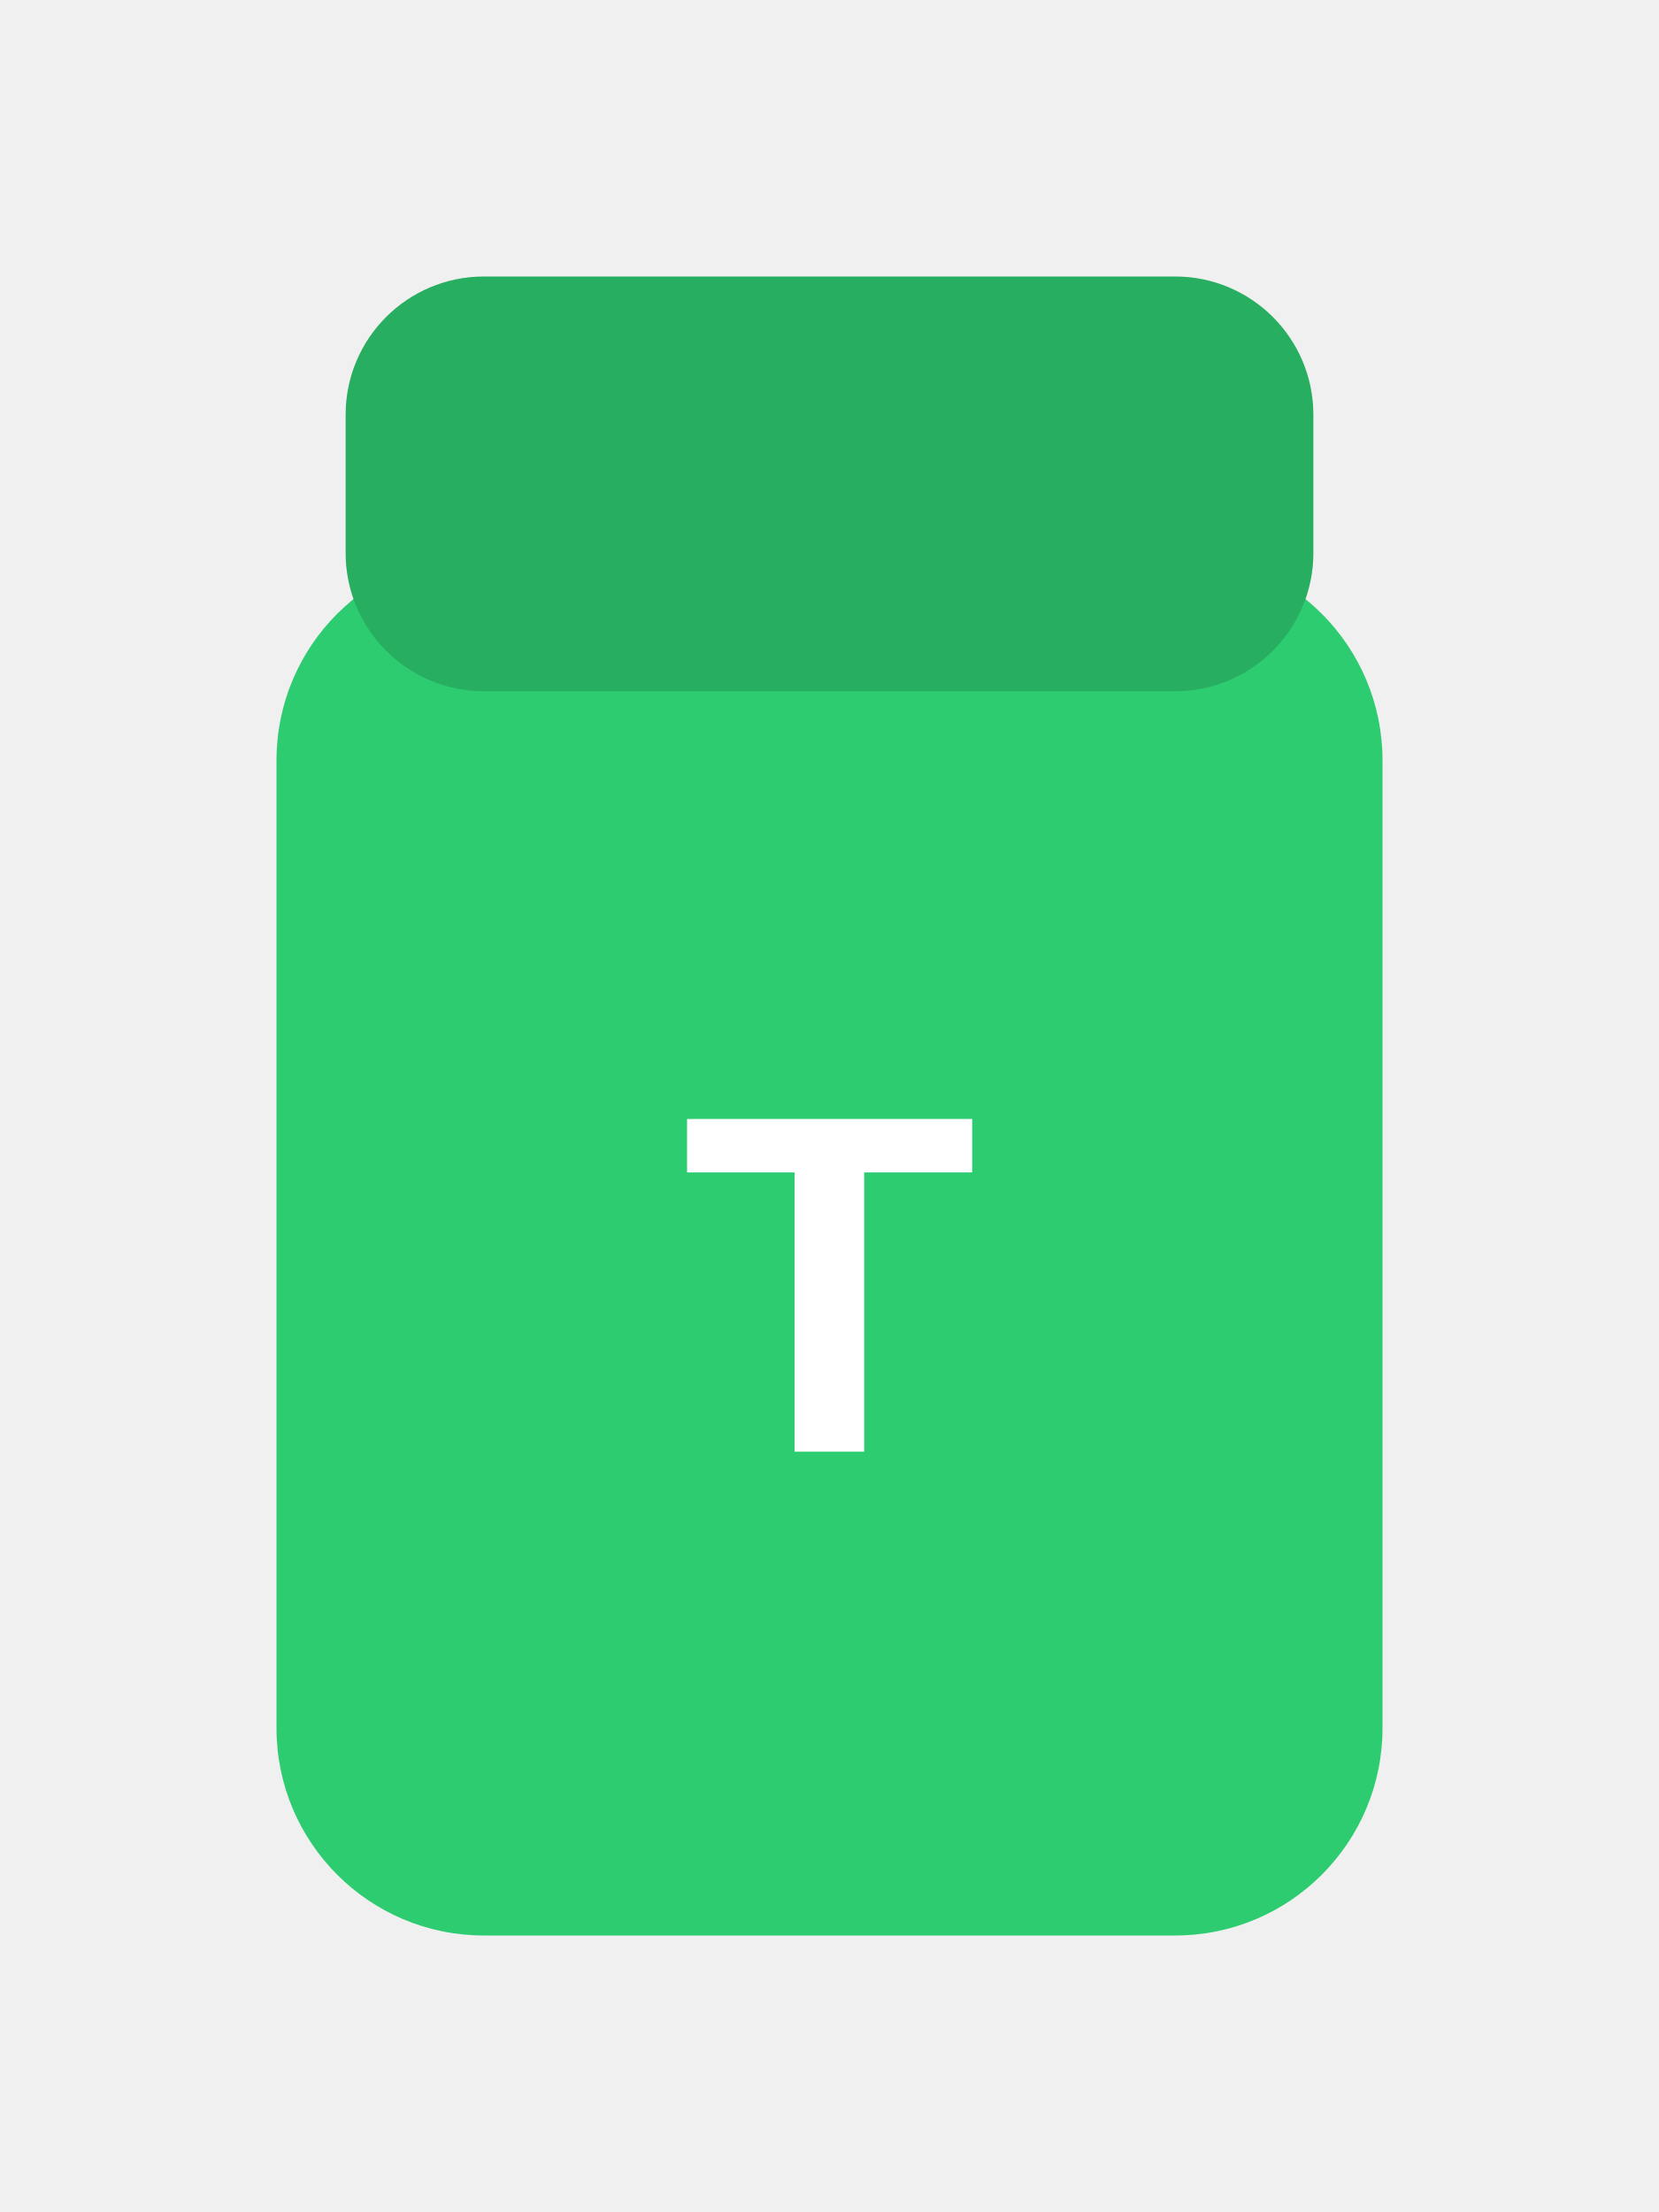
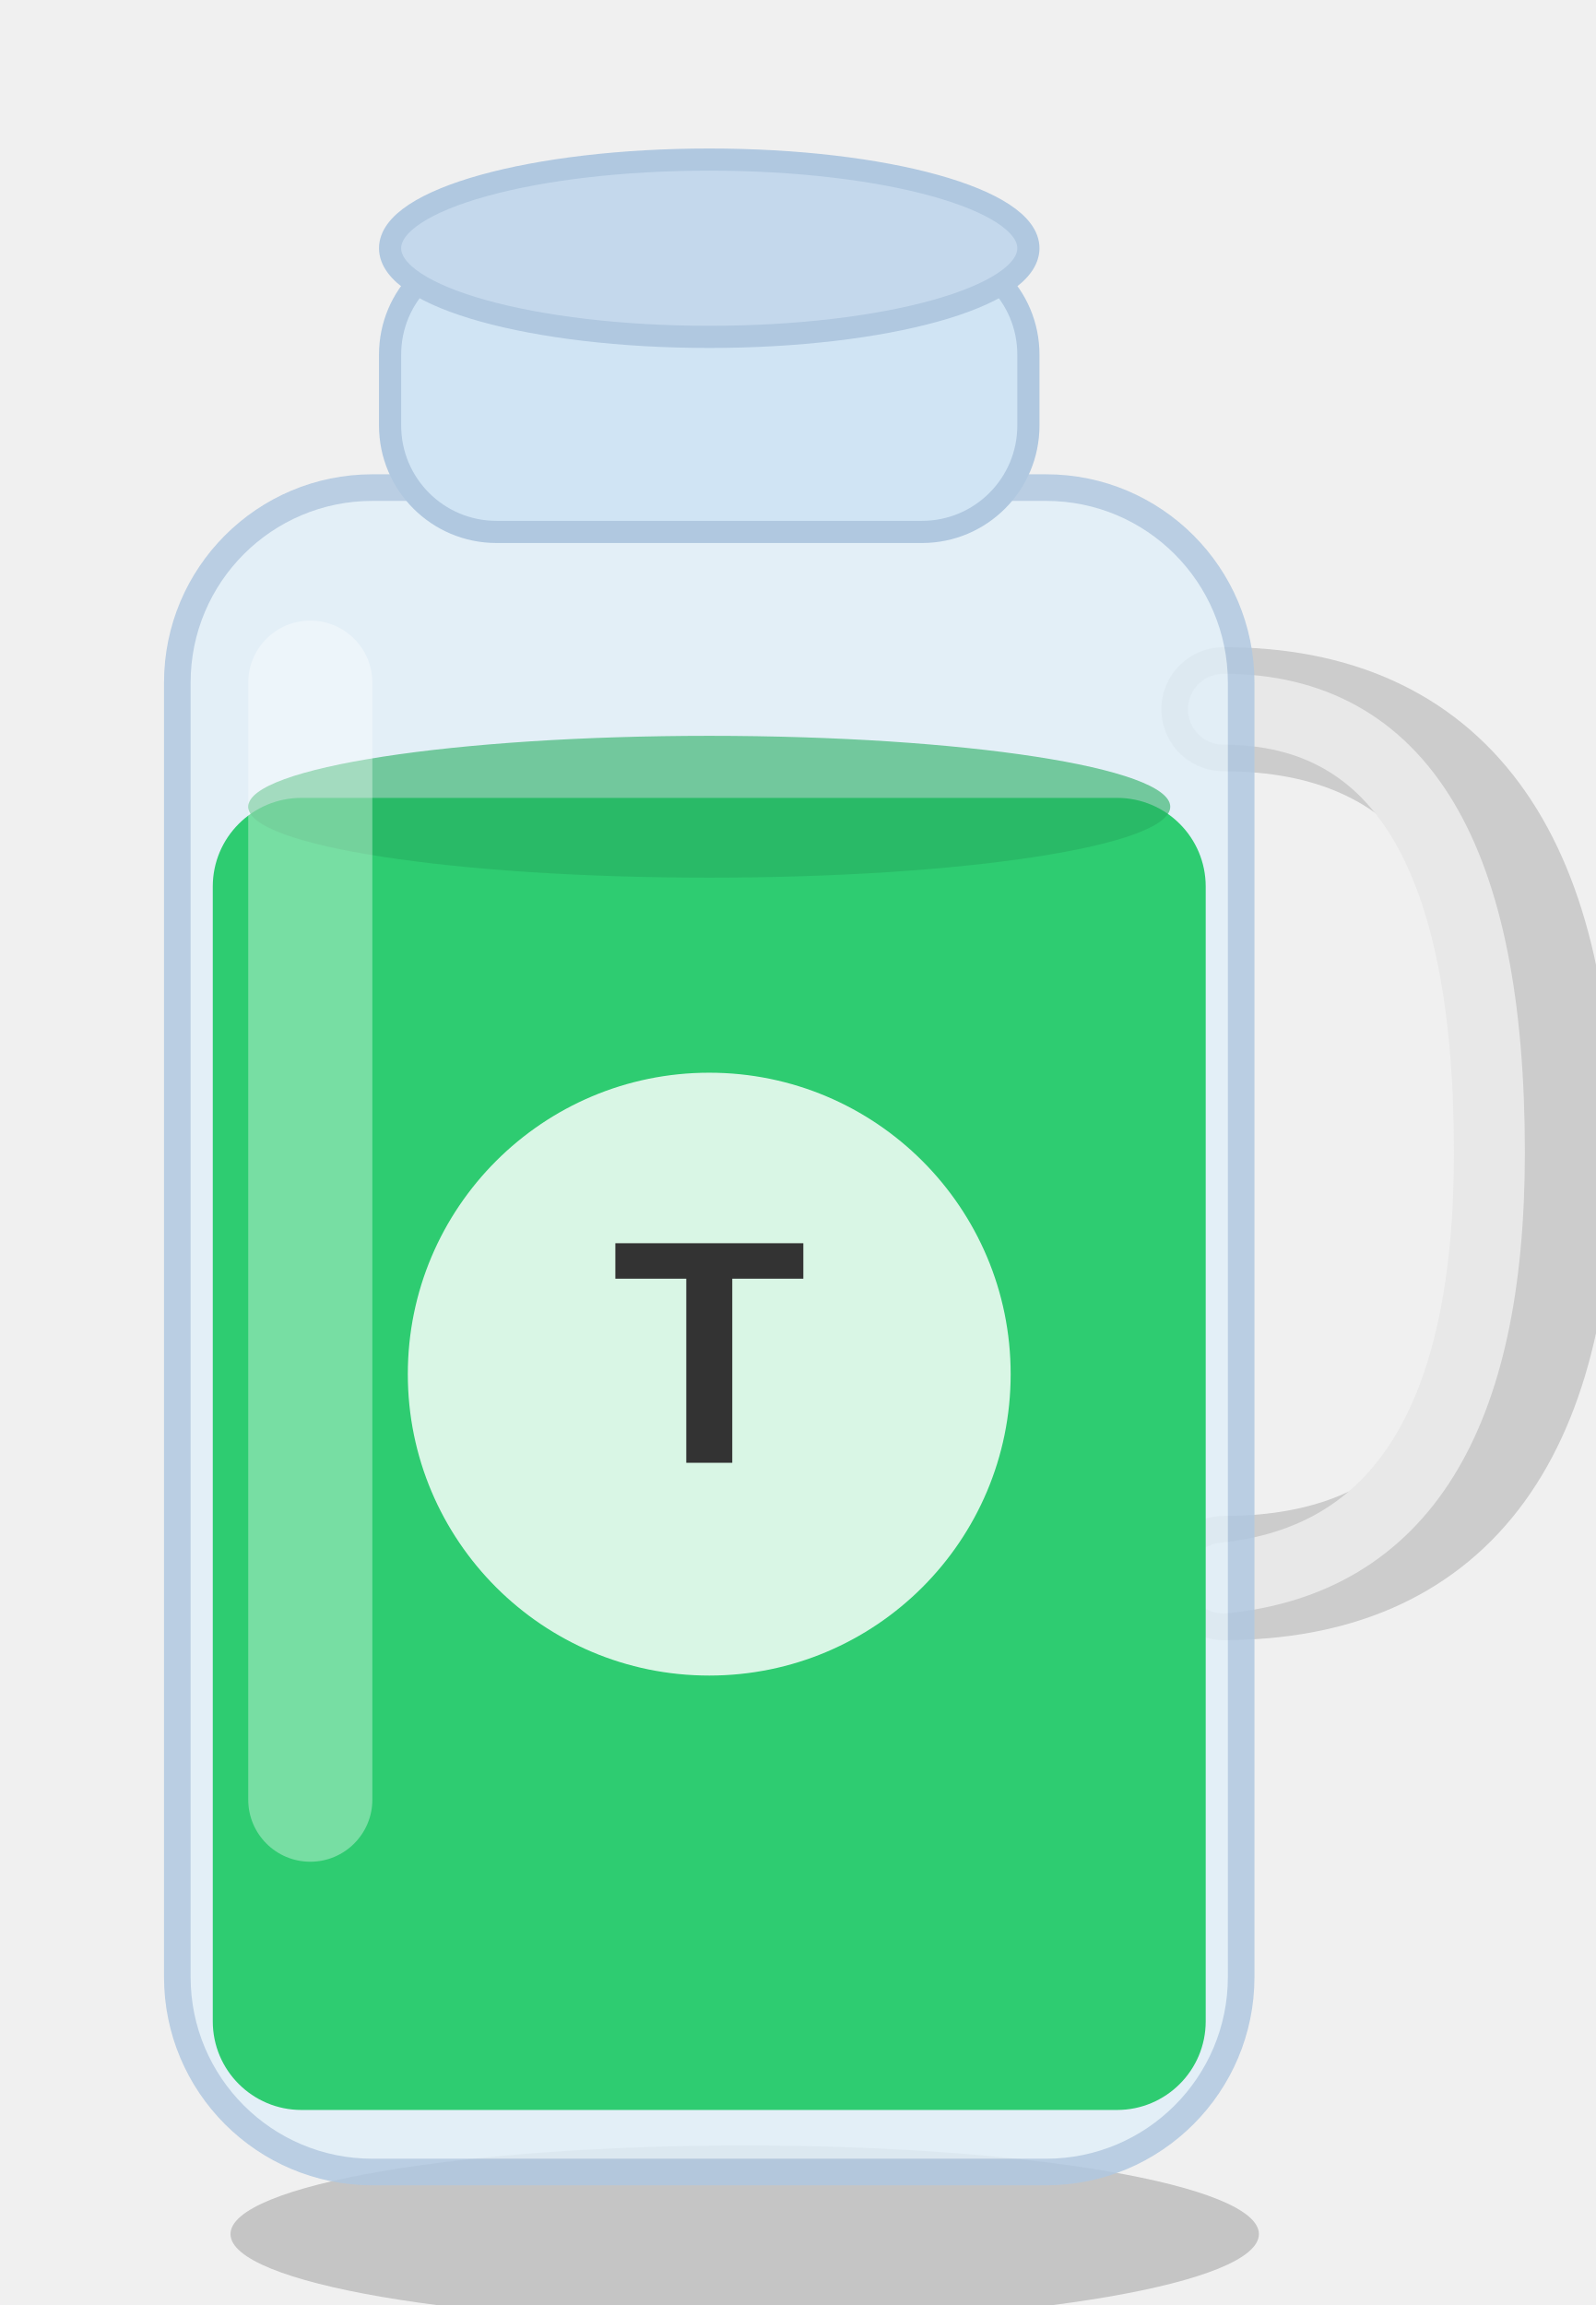
- <svg xmlns="http://www.w3.org/2000/svg" viewBox="0 0 48 64">
-   <rect x="8" y="16" width="32" height="40" rx="6" fill="#2ecc71" />
-   <rect x="10" y="8" width="28" height="12" rx="4" fill="#27ae60" />
-   <text x="24" y="42" font-family="Arial" font-size="14" font-weight="bold" fill="white" text-anchor="middle">T</text>
+ <svg xmlns="http://www.w3.org/2000/svg" width="180" height="260" viewBox="0 0 180 260">
+   <ellipse cx="84" cy="252" rx="58" ry="10" fill="#000" opacity="0.18" />
+   <path d="M138 80 Q175 80 175 130 Q175 178 138 178" stroke="#ccc" stroke-width="14" fill="none" stroke-linecap="round" />
+   <path d="M138 80 Q168 80 168 130 Q168 175 138 178" stroke="#e8e8e8" stroke-width="8" fill="none" stroke-linecap="round" />
+   <rect x="20" y="55" width="120" height="190" rx="22" fill="#e0eef8" opacity="0.85" stroke="#b0c8e0" stroke-width="3" />
+   <rect x="24" y="90" width="112" height="148" rx="10" fill="#2ecc71" />
+   <ellipse cx="80" cy="91" rx="52" ry="8" fill="#27ae60" opacity="0.6" />
+   <rect x="28" y="70" width="14" height="140" rx="7" fill="white" opacity="0.35" />
+   <rect x="44" y="28" width="72" height="32" rx="12" fill="#d0e4f4" stroke="#b0c8e0" stroke-width="2.5" />
+   <ellipse cx="80" cy="28" rx="36" ry="10" fill="#c4d8ec" stroke="#b0c8e0" stroke-width="2.5" />
+   <circle cx="80" cy="155" r="34" fill="white" opacity="0.82" />
+   <text x="80" y="165" font-family="Arial,sans-serif" font-size="36" font-weight="bold" fill="#333" text-anchor="middle">T</text>
</svg>
